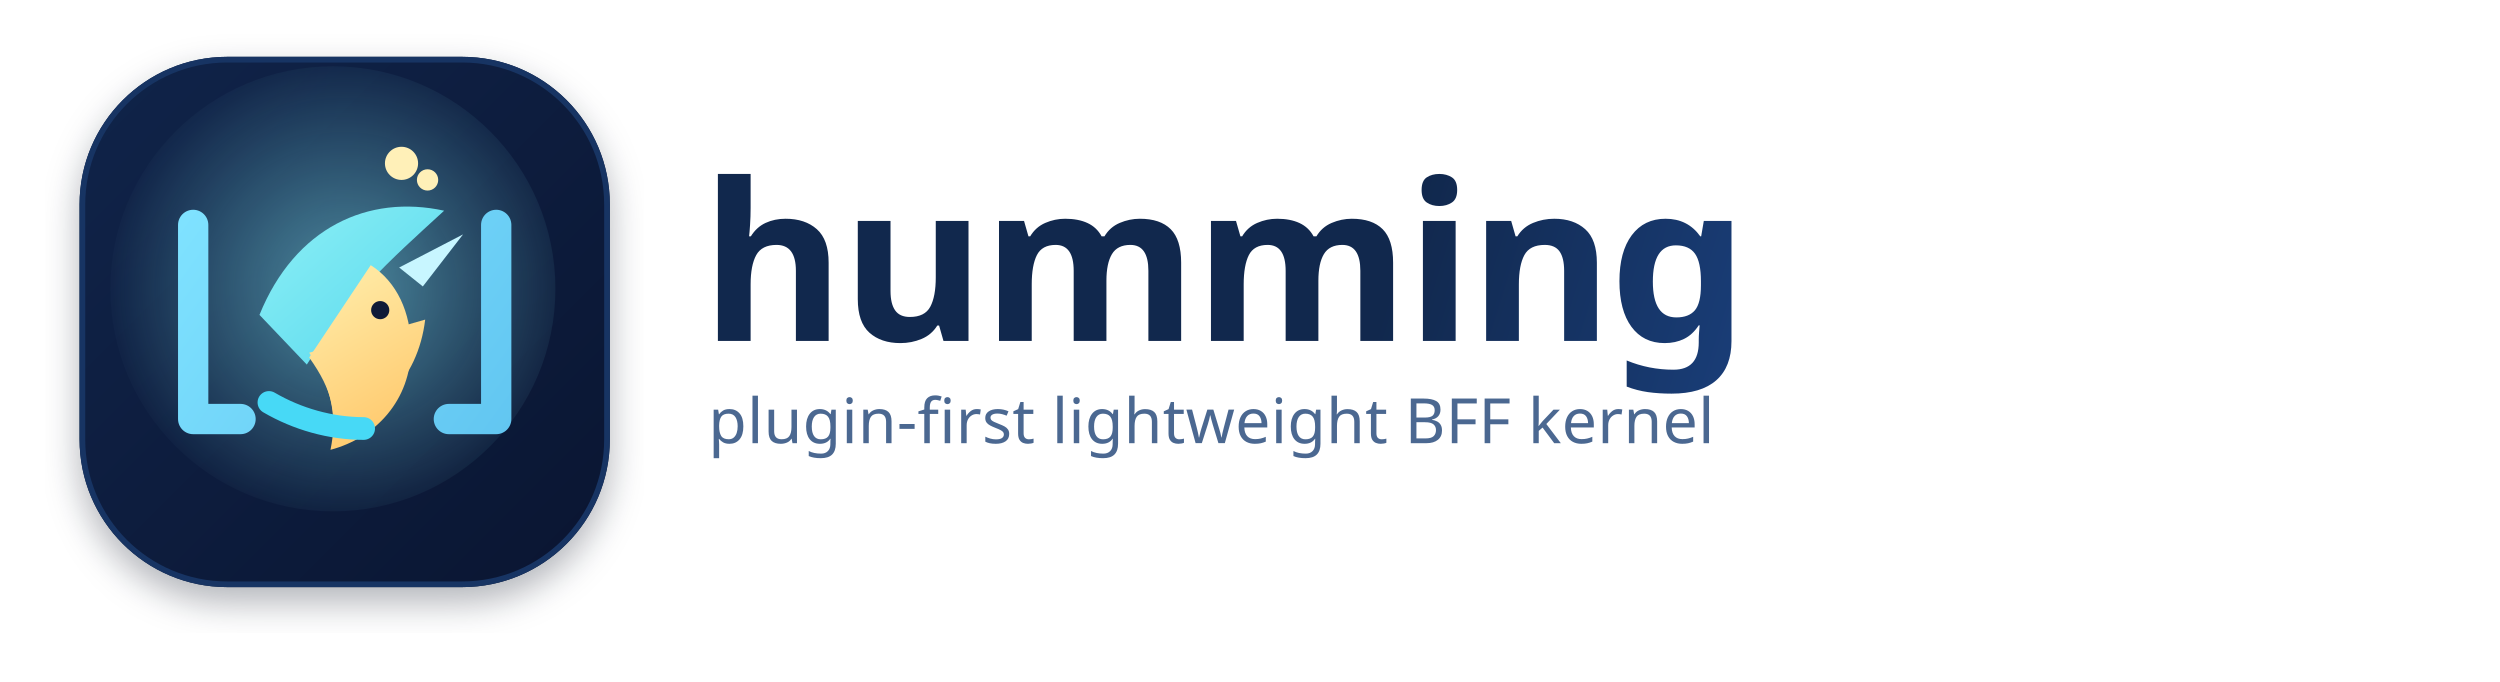
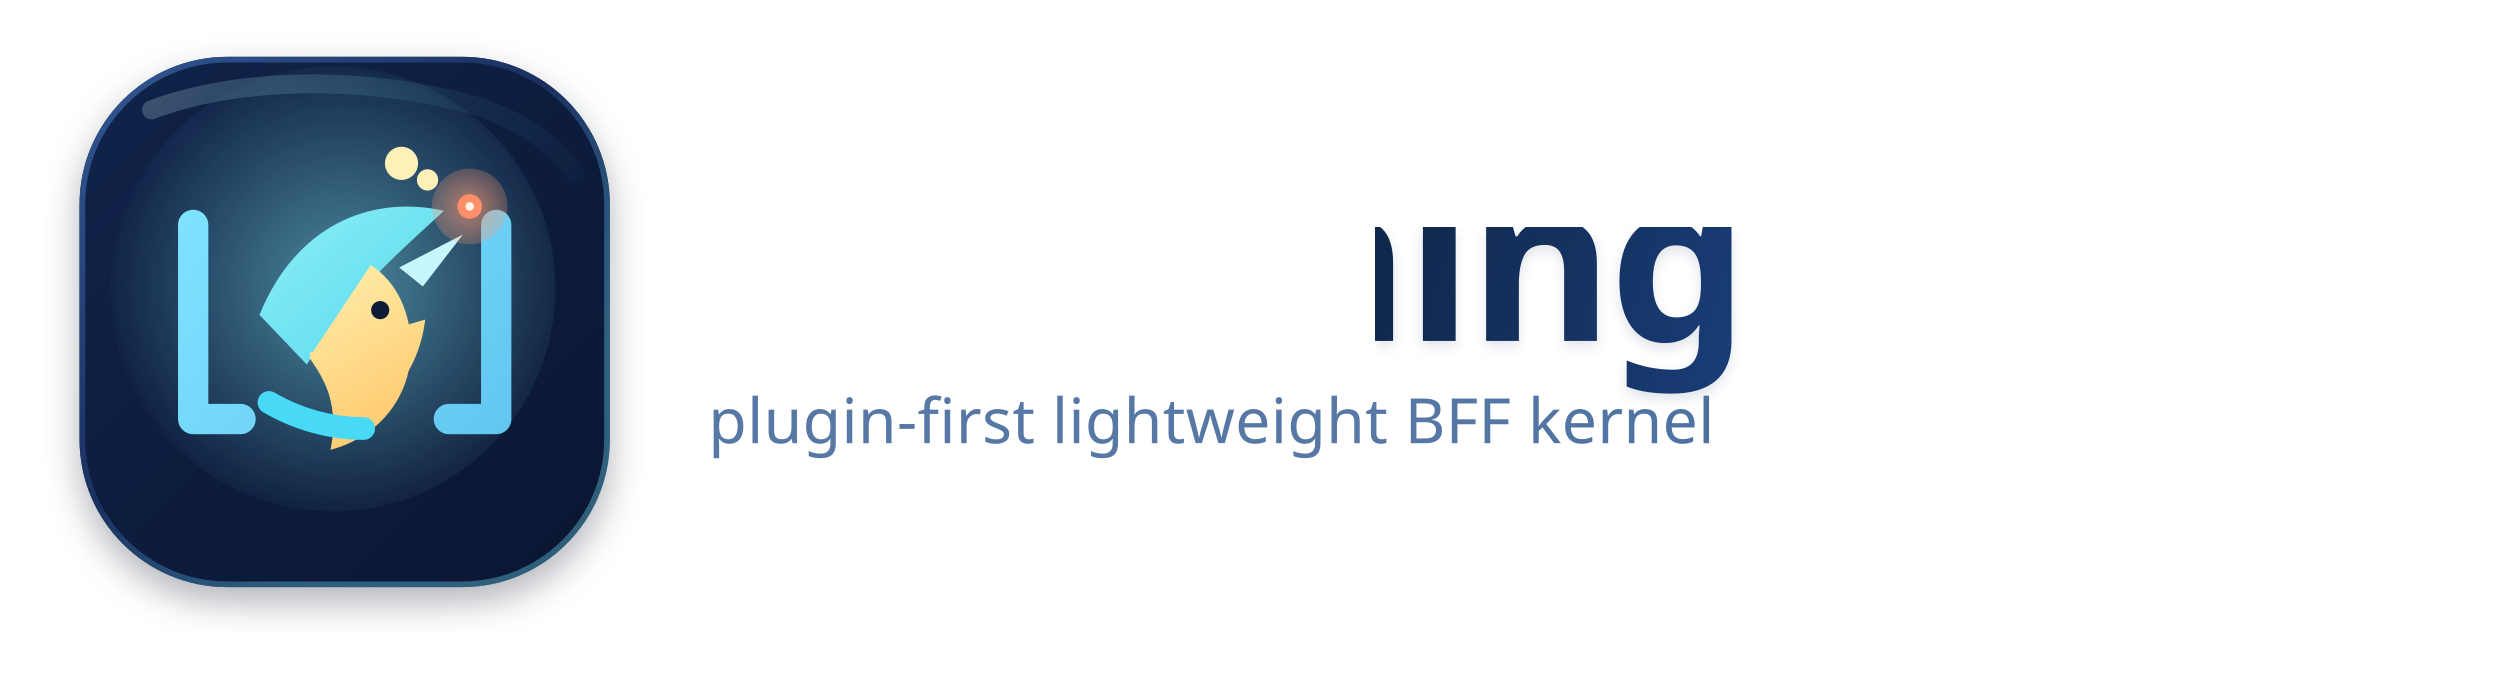
<svg xmlns="http://www.w3.org/2000/svg" width="1320" height="360" viewBox="0 0 1320 360" fill="none">
  <defs>
    <linearGradient id="panel" x1="42" y1="30" x2="322" y2="310" gradientUnits="userSpaceOnUse">
      <stop stop-color="#10244A" />
      <stop offset="1" stop-color="#0A1531" />
    </linearGradient>
+     <linearGradient id="panel-stroke" x1="58" y1="42" x2="300" y2="298" gradientUnits="userSpaceOnUse">
+       <stop stop-color="#365E9D" stop-opacity="0.85" />
+       <stop offset="0.45" stop-color="#1D3568" stop-opacity="0.78" />
+       <stop offset="1" stop-color="#6EE6FF" stop-opacity="0.34" />
+     </linearGradient>
+     <linearGradient id="panel-highlight" x1="78" y1="54" x2="264" y2="198" gradientUnits="userSpaceOnUse">
+       <stop stop-color="#D7F7FF" stop-opacity="0.22" />
+       <stop offset="0.55" stop-color="#79E9FF" stop-opacity="0.07" />
+       <stop offset="1" stop-color="#79E9FF" stop-opacity="0" />
+     </linearGradient>
    <radialGradient id="glow" cx="0" cy="0" r="1" gradientUnits="userSpaceOnUse" gradientTransform="translate(182 152) rotate(90) scale(128)">
      <stop stop-color="#8BF6FF" stop-opacity="0.50" />
      <stop offset="1" stop-color="#8BF6FF" stop-opacity="0" />
+     </radialGradient>
+     <radialGradient id="plugin-node-glow" cx="0" cy="0" r="1" gradientUnits="userSpaceOnUse" gradientTransform="translate(248 109) rotate(90) scale(32)">
+       <stop stop-color="#FF9B74" stop-opacity="0.65" />
+       <stop offset="1" stop-color="#FF9B74" stop-opacity="0" />
    </radialGradient>
    <linearGradient id="rail" x1="96" y1="116" x2="262" y2="236" gradientUnits="userSpaceOnUse">
      <stop stop-color="#7FE2FF" />
      <stop offset="1" stop-color="#62C6F1" />
    </linearGradient>
    <linearGradient id="wing" x1="138" y1="112" x2="236" y2="222" gradientUnits="userSpaceOnUse">
      <stop stop-color="#8BEFF5" />
      <stop offset="1" stop-color="#4CD3EC" />
    </linearGradient>
    <linearGradient id="body" x1="188" y1="150" x2="254" y2="262" gradientUnits="userSpaceOnUse">
      <stop stop-color="#FFE7A0" />
      <stop offset="1" stop-color="#FFB54B" />
    </linearGradient>
    <linearGradient id="word" x1="370" y1="58" x2="986" y2="250" gradientUnits="userSpaceOnUse">
      <stop stop-color="#11284D" />
      <stop offset="0.5" stop-color="#1F4C95" />
      <stop offset="1" stop-color="#1385C0" />
    </linearGradient>
+     <linearGradient id="tagline" x1="374" y1="132" x2="928" y2="194" gradientUnits="userSpaceOnUse">
+       <stop stop-color="#5778A5" />
+       <stop offset="1" stop-color="#34639A" />
+     </linearGradient>
    <filter id="panel-shadow" x="24" y="18" width="316" height="316" filterUnits="userSpaceOnUse" color-interpolation-filters="sRGB">
      <feFlood flood-opacity="0" result="BackgroundImageFix" />
      <feColorMatrix in="SourceAlpha" type="matrix" values="0 0 0 0 0 0 0 0 0 0 0 0 0 0 0 0 0 0 127 0" result="hardAlpha" />
      <feOffset dy="8" />
      <feGaussianBlur stdDeviation="9" />
      <feColorMatrix type="matrix" values="0 0 0 0 0.02 0 0 0 0 0.05 0 0 0 0 0.12 0 0 0 0.30 0" />
      <feBlend mode="normal" in2="BackgroundImageFix" result="effect1_dropShadow_1_1" />
      <feBlend mode="normal" in="SourceGraphic" in2="effect1_dropShadow_1_1" result="shape" />
    </filter>
+     <filter id="word-shadow" x="356" y="46" width="648" height="144" filterUnits="userSpaceOnUse" color-interpolation-filters="sRGB">
+       <feFlood flood-opacity="0" result="BackgroundImageFix" />
+       <feColorMatrix in="SourceAlpha" type="matrix" values="0 0 0 0 0 0 0 0 0 0 0 0 0 0 0 0 0 0 127 0" result="hardAlpha" />
+       <feOffset dy="3" />
+       <feGaussianBlur stdDeviation="3" />
+       <feColorMatrix type="matrix" values="0 0 0 0 0.06 0 0 0 0 0.15 0 0 0 0 0.31 0 0 0 0.12 0" />
+       <feBlend mode="normal" in2="BackgroundImageFix" result="effect1_dropShadow_1_1" />
+       <feBlend mode="normal" in="SourceGraphic" in2="effect1_dropShadow_1_1" result="shape" />
+     </filter>
    <clipPath id="panel-clip">
      <rect x="42" y="30" width="280" height="280" rx="78" />
    </clipPath>
  </defs>
  <g filter="url(#panel-shadow)">
    <rect x="42" y="30" width="280" height="280" rx="78" fill="url(#panel)" />
-     <rect x="43.5" y="31.5" width="277" height="277" rx="76.5" stroke="#173463" stroke-width="3" />
+     <rect x="43.5" y="31.5" width="277" height="277" rx="76.5" stroke="url(#panel-stroke)" stroke-width="3" />
+     <path d="M80 58C122 42 182 40 236 52C266 58 290 72 304 92" stroke="url(#panel-highlight)" stroke-width="10" stroke-linecap="round" />
  </g>
  <g clip-path="url(#panel-clip)">
    <circle cx="175.75" cy="152.5" r="117.5" fill="url(#glow)" />
    <path d="M102 118.75V221.25H127" stroke="url(#rail)" stroke-width="16" stroke-linecap="round" stroke-linejoin="round" />
    <path d="M262 118.75V221.25H237" stroke="url(#rail)" stroke-width="16" stroke-linecap="round" stroke-linejoin="round" />
    <path d="M137 166.25C155.75 120 194.5 102.5 234.5 111.25C204.5 138.75 184.5 156.25 162 192.5L137 166.25Z" fill="url(#wing)" />
    <path d="M195.75 140C209.5 148.75 217 165 217 183.75C217 211.25 198.25 231.25 174.5 237.5C178.25 218.75 175.75 206.25 163.25 188.75L195.75 140Z" fill="url(#body)" />
    <path d="M210.75 141.25L244.5 123.75L223.25 151.25L210.75 141.25Z" fill="#C8F6FF" />
    <circle cx="200.75" cy="163.75" r="4.8" fill="#0F1A37" />
    <path d="M163.25 186.25C172 198.75 177 213.75 175.75 227.5C187 223.125 197.625 217.5 205.75 208.75C216.375 198.125 222.625 184.375 224.5 168.75" fill="url(#body)" />
    <path d="M142 212.5C157 221.25 174.5 226.25 192 226.25" stroke="#47D9F6" stroke-width="12" stroke-linecap="round" />
    <circle cx="212" cy="86.25" r="8.75" fill="#FFF0B8" />
    <circle cx="225.75" cy="95" r="5.625" fill="#FFF0B8" />
+     <circle cx="248" cy="109" r="20" fill="url(#plugin-node-glow)" />
+     <circle cx="248" cy="109" r="6.5" fill="#FF8E6B" />
+     <circle cx="248" cy="109" r="2.25" fill="#FFF4E6" />
  </g>
  <g transform="translate(370 74)">
-     <text x="0" y="106" fill="url(#word)" font-family="'Sora', 'Space Grotesk', sans-serif" font-size="116" font-weight="760" letter-spacing="-2">
-       humming
-     </text>
-     <text x="4" y="160" fill="#4B6891" font-family="'IBM Plex Sans', 'Noto Sans', sans-serif" font-size="33" font-weight="520" letter-spacing="0.2">
+     <g filter="url(#word-shadow)">
+       <text x="0" y="106" fill="url(#word)" font-family="'Sora', 'Space Grotesk', sans-serif" font-size="116" font-weight="760" letter-spacing="-2">
+         humming
+       </text>
+     </g>
+     <text x="4" y="160" fill="url(#tagline)" font-family="'IBM Plex Sans', 'Noto Sans', sans-serif" font-size="33" font-weight="520" letter-spacing="0.2">
      plugin-first lightweight BFF kernel
    </text>
  </g>
</svg>
